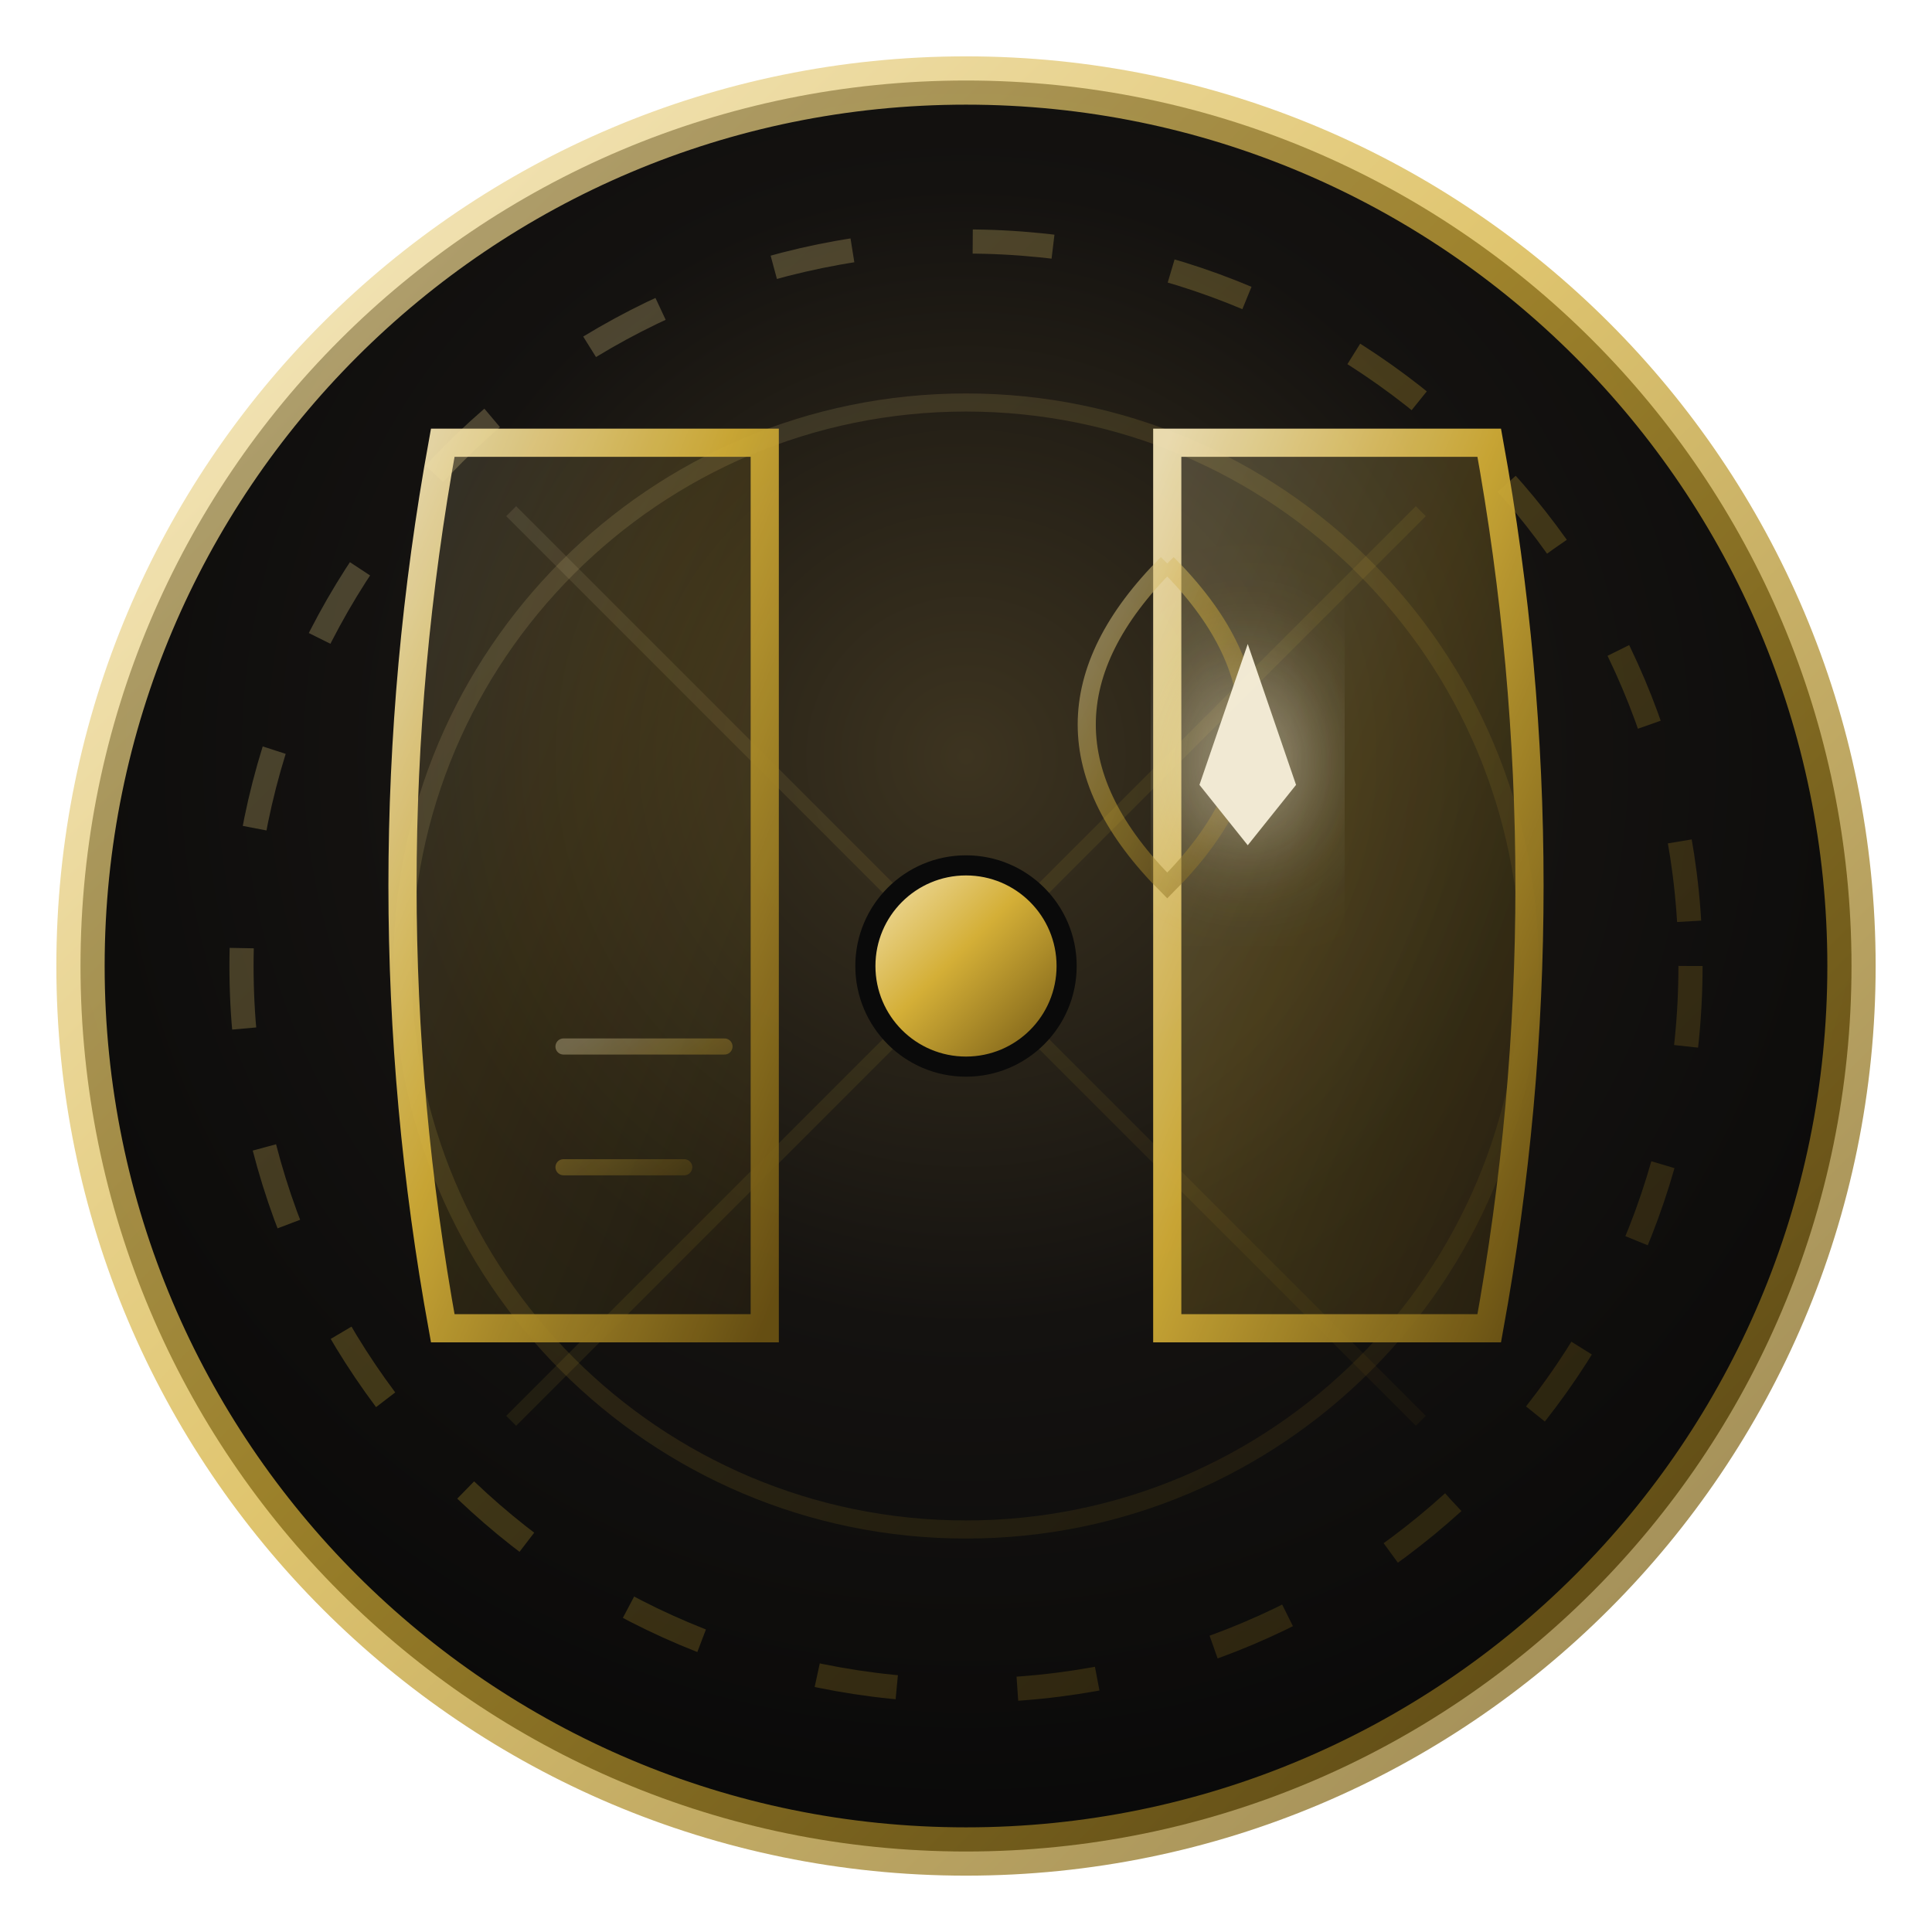
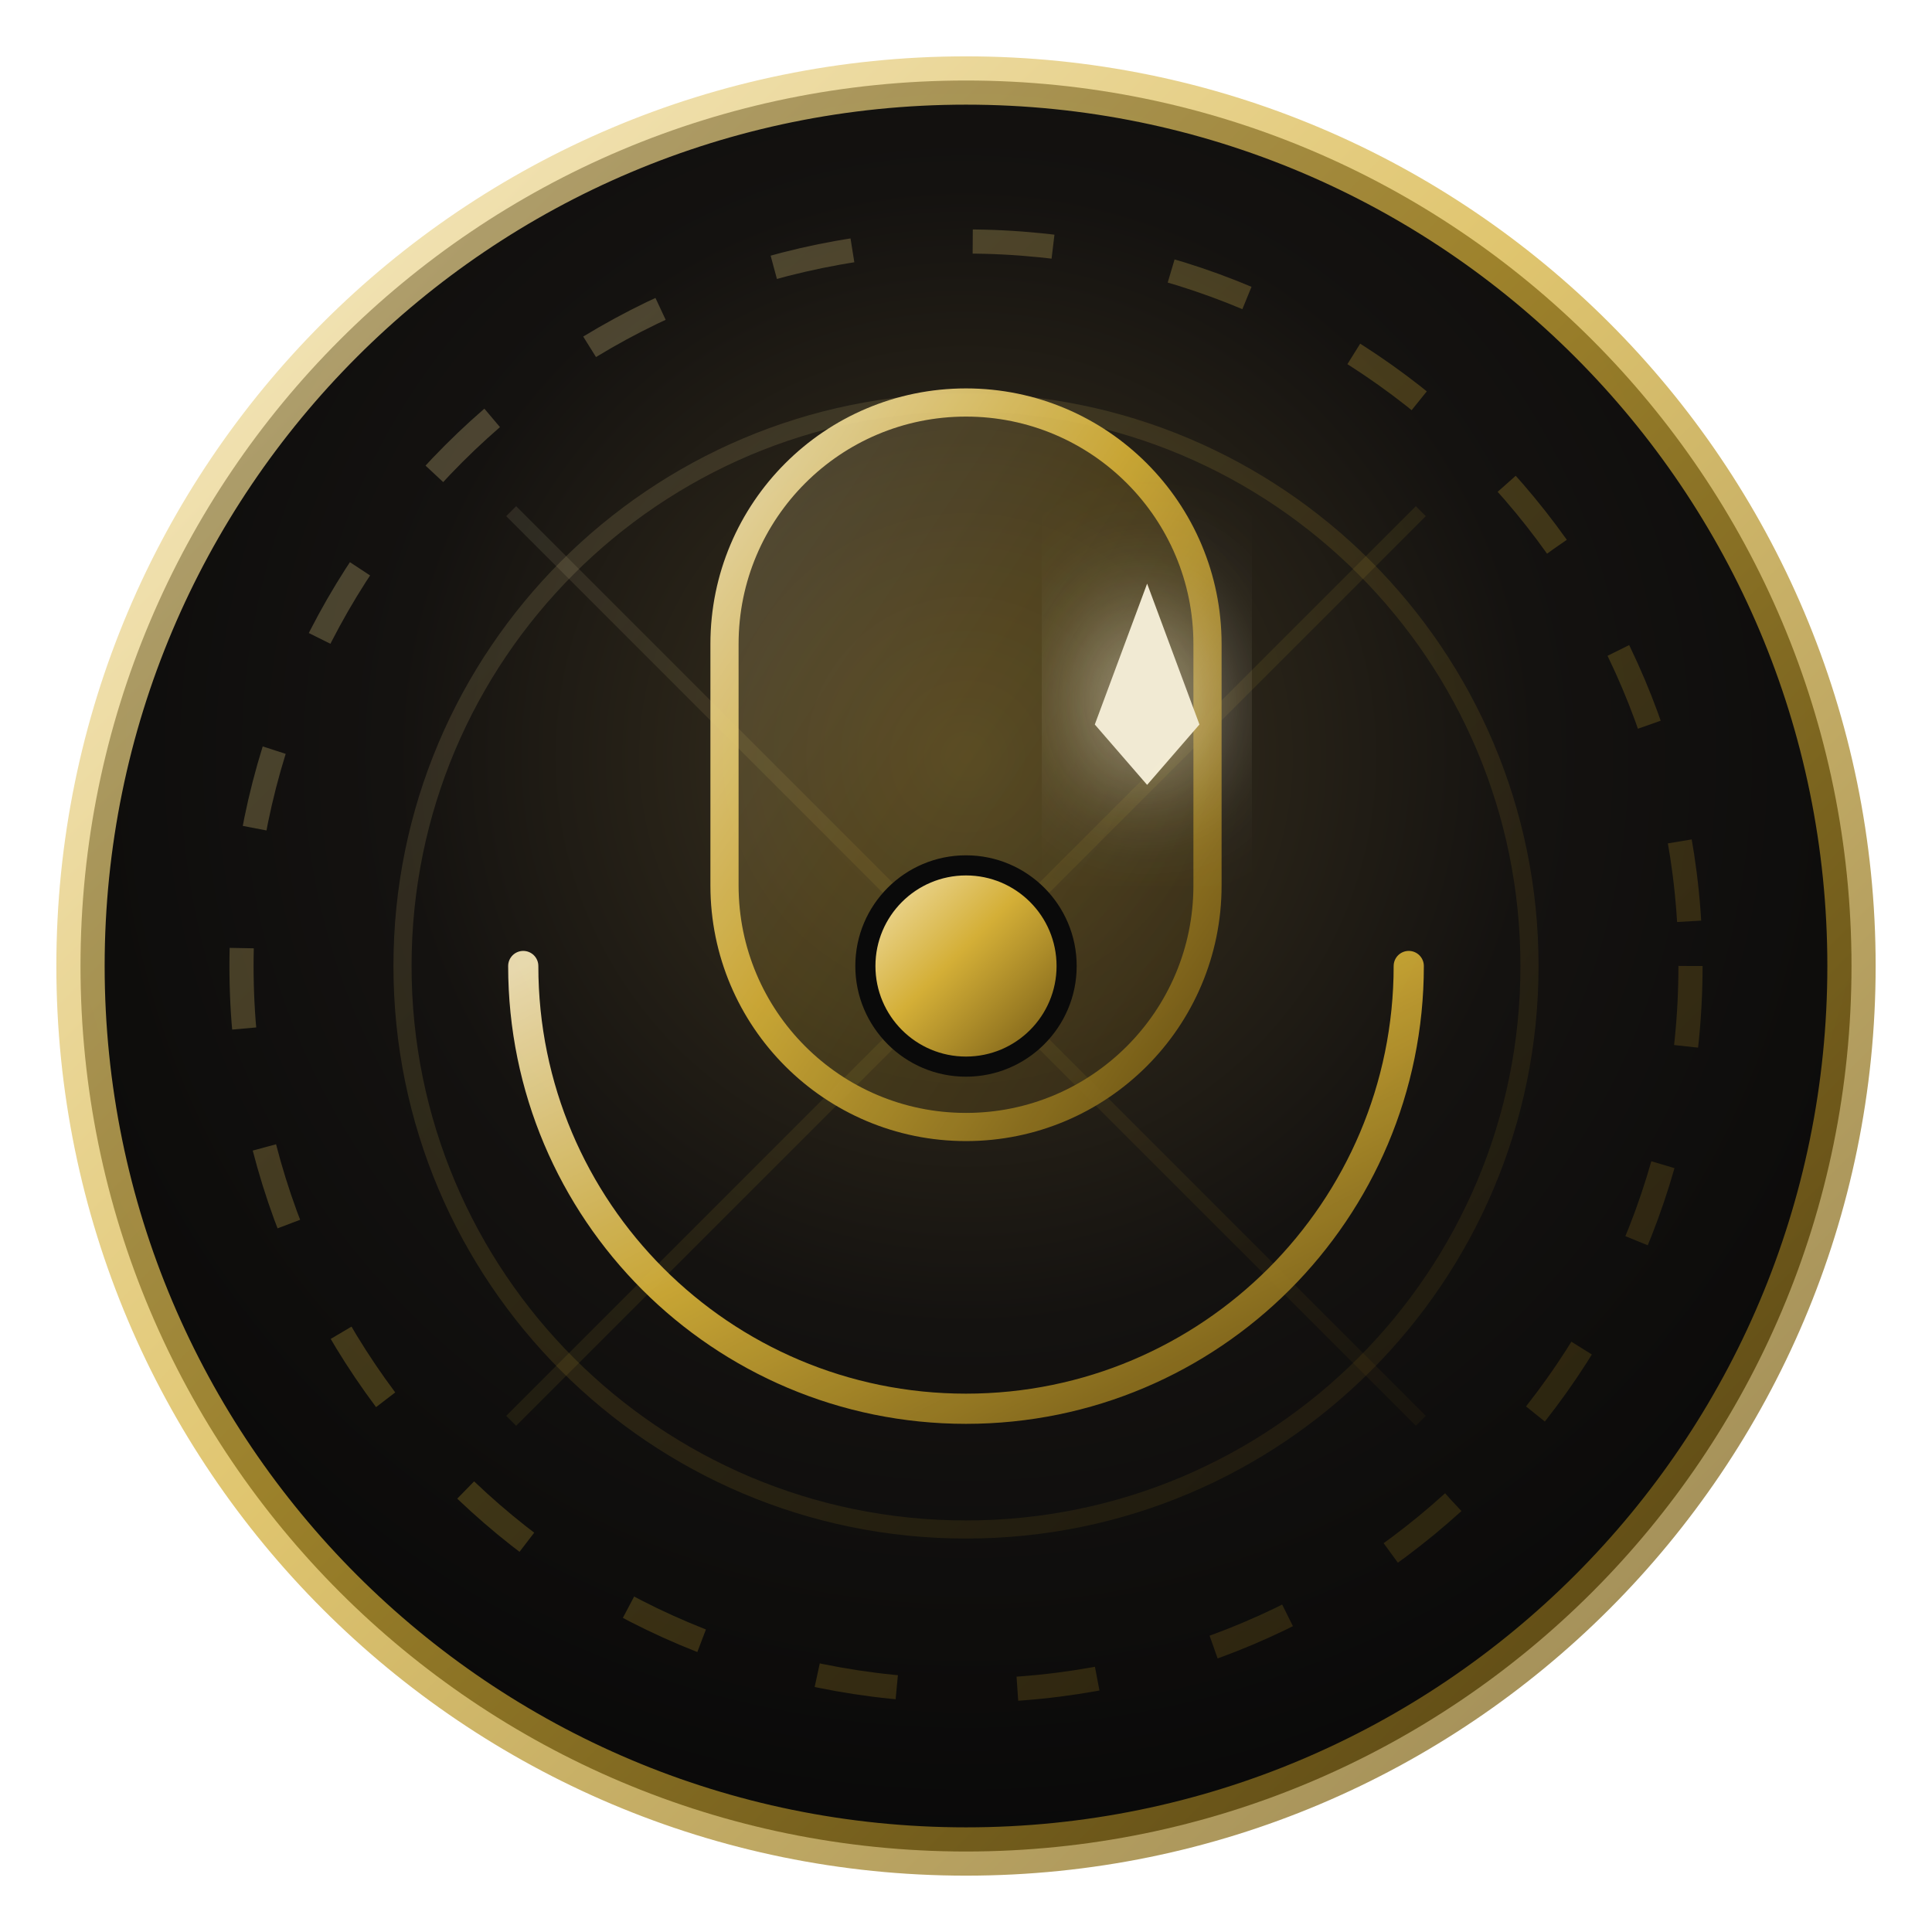
<svg xmlns="http://www.w3.org/2000/svg" viewBox="0 0 48 48" fill="none" aria-hidden="true">
  <defs>
-     <radialGradient id="dchdagbokb1kanonrosv20" cx="50%" cy="38%" r="68%">
+     <radialGradient id="dchwhinspelningv1" cx="50%" cy="38%" r="68%">
      <stop offset="0%" stop-color="#3d3420" />
      <stop offset="48%" stop-color="#141210" />
      <stop offset="100%" stop-color="#080808" />
    </radialGradient>
-     <linearGradient id="gchdagbokb1kanonrosv20" x1="0" y1="0" x2="1" y2="1">
+     <linearGradient id="gchwhinspelningv1" x1="0" y1="0" x2="1" y2="1">
      <stop offset="0%" stop-color="#f5e6b8" />
      <stop offset="45%" stop-color="#d4af37" />
      <stop offset="100%" stop-color="#6b5212" />
    </linearGradient>
-     <linearGradient id="fchdagbokb1kanonrosv20" x1="24" y1="4" x2="30" y2="20">
+     <linearGradient id="fchwhinspelningv1" x1="24" y1="4" x2="30" y2="20">
      <stop offset="0%" stop-color="#fff8e0" />
      <stop offset="55%" stop-color="#ffb74d" />
      <stop offset="100%" stop-color="#c97808" />
    </linearGradient>
-     <filter id="glchdagbokb1kanonrosv20" x="-50%" y="-50%" width="200%" height="200%">
+     <filter id="glchwhinspelningv1" x="-50%" y="-50%" width="200%" height="200%">
      <feGaussianBlur stdDeviation="1.4" result="b" />
      <feMerge>
        <feMergeNode in="b" />
        <feMergeNode in="SourceGraphic" />
      </feMerge>
    </filter>
-     <linearGradient id="rimchdagbokb1kanonrosv20" x1="0" y1="0" x2="1" y2="1">
+     <linearGradient id="rimchwhinspelningv1" x1="0" y1="0" x2="1" y2="1">
      <stop offset="0%" stop-color="#5eead4" />
      <stop offset="40%" stop-color="#818cf8" />
      <stop offset="75%" stop-color="#d4af37" />
      <stop offset="100%" stop-color="#2dd4bf" />
    </linearGradient>
  </defs>
-   <circle cx="24" cy="24" r="22" fill="url(#dchdagbokb1kanonrosv20)" stroke="url(#gchdagbokb1kanonrosv20)" stroke-width="1.2" stroke-opacity="0.72" />
-   <circle cx="24" cy="24" r="18" stroke="url(#gchdagbokb1kanonrosv20)" stroke-opacity="0.26" stroke-width="0.6" stroke-dasharray="2 3" fill="none" />
-   <circle cx="24" cy="24" r="14" stroke="url(#gchdagbokb1kanonrosv20)" stroke-opacity="0.14" stroke-width="0.45" fill="none" />
-   <g stroke="url(#gchdagbokb1kanonrosv20)" stroke-opacity="0.1" stroke-width="0.35">
+   <circle cx="24" cy="24" r="22" fill="url(#dchwhinspelningv1)" stroke="url(#gchwhinspelningv1)" stroke-width="1.2" stroke-opacity="0.72" />
+   <circle cx="24" cy="24" r="18" stroke="url(#gchwhinspelningv1)" stroke-opacity="0.26" stroke-width="0.6" stroke-dasharray="2 3" fill="none" />
+   <circle cx="24" cy="24" r="14" stroke="url(#gchwhinspelningv1)" stroke-opacity="0.14" stroke-width="0.45" fill="none" />
+   <g stroke="url(#gchwhinspelningv1)" stroke-opacity="0.1" stroke-width="0.35">
    <line x1="24" y1="8" x2="24" y2="40" />
    <line x1="8" y1="24" x2="40" y2="24" />
    <line x1="12.7" y1="12.7" x2="35.3" y2="35.3" />
    <line x1="35.3" y1="12.7" x2="12.7" y2="35.3" />
  </g>
-   <g stroke="url(#gchdagbokb1kanonrosv20)" stroke-opacity="0.1" stroke-width="0.32">
+   <g stroke="url(#gchwhinspelningv1)" stroke-opacity="0.1" stroke-width="0.32">
    <line x1="24" y1="6.5" x2="24" y2="9.2" transform="rotate(0 24 24)" />
    <line x1="24" y1="6.5" x2="24" y2="9.2" transform="rotate(22.5 24 24)" />
    <line x1="24" y1="6.5" x2="24" y2="9.2" transform="rotate(45 24 24)" />
    <line x1="24" y1="6.5" x2="24" y2="9.2" transform="rotate(67.5 24 24)" />
    <line x1="24" y1="6.5" x2="24" y2="9.2" transform="rotate(90 24 24)" />
    <line x1="24" y1="6.5" x2="24" y2="9.2" transform="rotate(112.5 24 24)" />
    <line x1="24" y1="6.5" x2="24" y2="9.2" transform="rotate(135 24 24)" />
    <line x1="24" y1="6.5" x2="24" y2="9.2" transform="rotate(157.5 24 24)" />
    <line x1="24" y1="6.5" x2="24" y2="9.2" transform="rotate(180 24 24)" />
    <line x1="24" y1="6.5" x2="24" y2="9.2" transform="rotate(202.5 24 24)" />
    <line x1="24" y1="6.5" x2="24" y2="9.2" transform="rotate(225 24 24)" />
    <line x1="24" y1="6.5" x2="24" y2="9.2" transform="rotate(247.5 24 24)" />
    <line x1="24" y1="6.5" x2="24" y2="9.2" transform="rotate(270 24 24)" />
    <line x1="24" y1="6.5" x2="24" y2="9.2" transform="rotate(292.5 24 24)" />
    <line x1="24" y1="6.5" x2="24" y2="9.2" transform="rotate(315 24 24)" />
    <line x1="24" y1="6.5" x2="24" y2="9.2" transform="rotate(337.5 24 24)" />
  </g>
  <g opacity="0.93">
-     <path d="M11 11 H19 V33 H11 Q9 22 11 11 Z" stroke="url(#gchdagbokb1kanonrosv20)" stroke-width="0.7" fill="url(#gchdagbokb1kanonrosv20)" fill-opacity="0.16" />
-     <path d="M37 11 H29 V33 H37 Q39 22 37 11 Z" stroke="url(#gchdagbokb1kanonrosv20)" stroke-width="0.7" fill="url(#gchdagbokb1kanonrosv20)" fill-opacity="0.24" />
-     <path d="M19 11 V33" stroke="url(#gchdagbokb1kanonrosv20)" stroke-opacity="0.35" stroke-width="0.5" />
-     <path d="M29 14 Q33 18 29 22 Q25 18 29 14" stroke="url(#gchdagbokb1kanonrosv20)" stroke-width="0.45" fill="none" opacity="0.5" />
-     <path d="M31 16 L32.2 19.5 L31 21 L29.8 19.5 Z" fill="url(#fchdagbokb1kanonrosv20)" filter="url(#glchdagbokb1kanonrosv20)" />
-     <path d="M14 26 H18 M14 29 H17" stroke="url(#gchdagbokb1kanonrosv20)" stroke-width="0.4" stroke-opacity="0.35" stroke-linecap="round" />
+     <rect x="18" y="10" width="12" height="18" rx="6" stroke="url(#gchwhinspelningv1)" stroke-width="0.7" fill="url(#gchwhinspelningv1)" fill-opacity="0.22" />
+     <path d="M24 14 V22" stroke="url(#gchwhinspelningv1)" stroke-width="0.45" stroke-linecap="round" stroke-opacity="0.45" />
+     <path d="M13 24 A11 11 0 0 0 35 24" stroke="url(#gchwhinspelningv1)" stroke-width="0.75" stroke-linecap="round" fill="none" />
+     <path d="M24 33 V37.5" stroke="url(#gchwhinspelningv1)" stroke-width="0.7" stroke-linecap="round" />
+     <path d="M19 37.5 H29" stroke="url(#gchwhinspelningv1)" stroke-width="0.7" stroke-linecap="round" />
+     <path d="M28.5 14.5 L29.8 18 L28.5 19.5 L27.2 18 Z" fill="url(#fchwhinspelningv1)" filter="url(#glchwhinspelningv1)" />
  </g>
-   <circle cx="24" cy="24" r="2.5" fill="url(#gchdagbokb1kanonrosv20)" stroke="#0a0a0a" stroke-width="0.5" />
+   <circle cx="24" cy="24" r="2.5" fill="url(#gchwhinspelningv1)" stroke="#0a0a0a" stroke-width="0.5" />
</svg>
